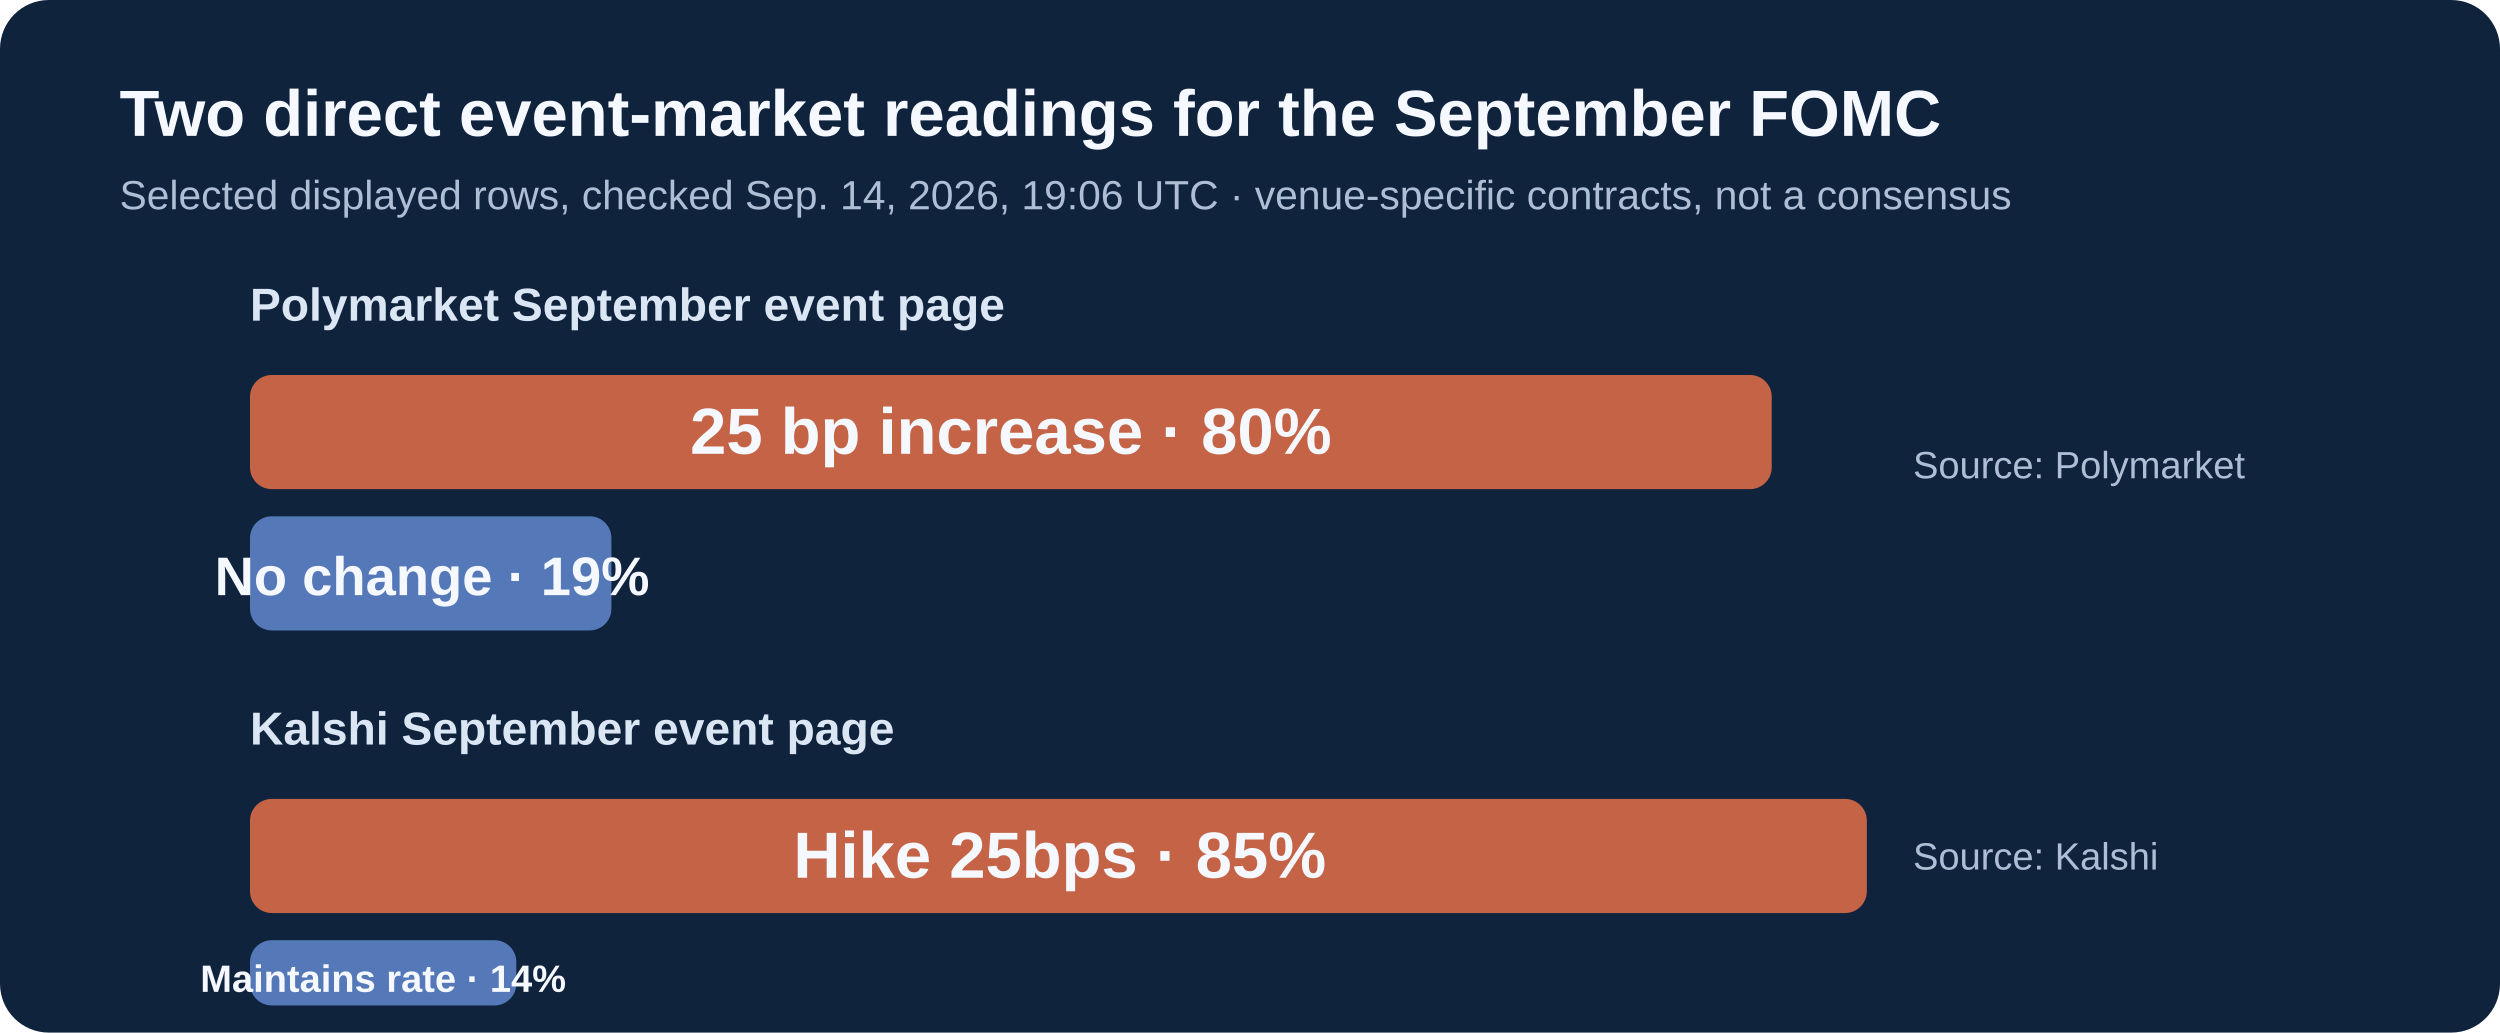
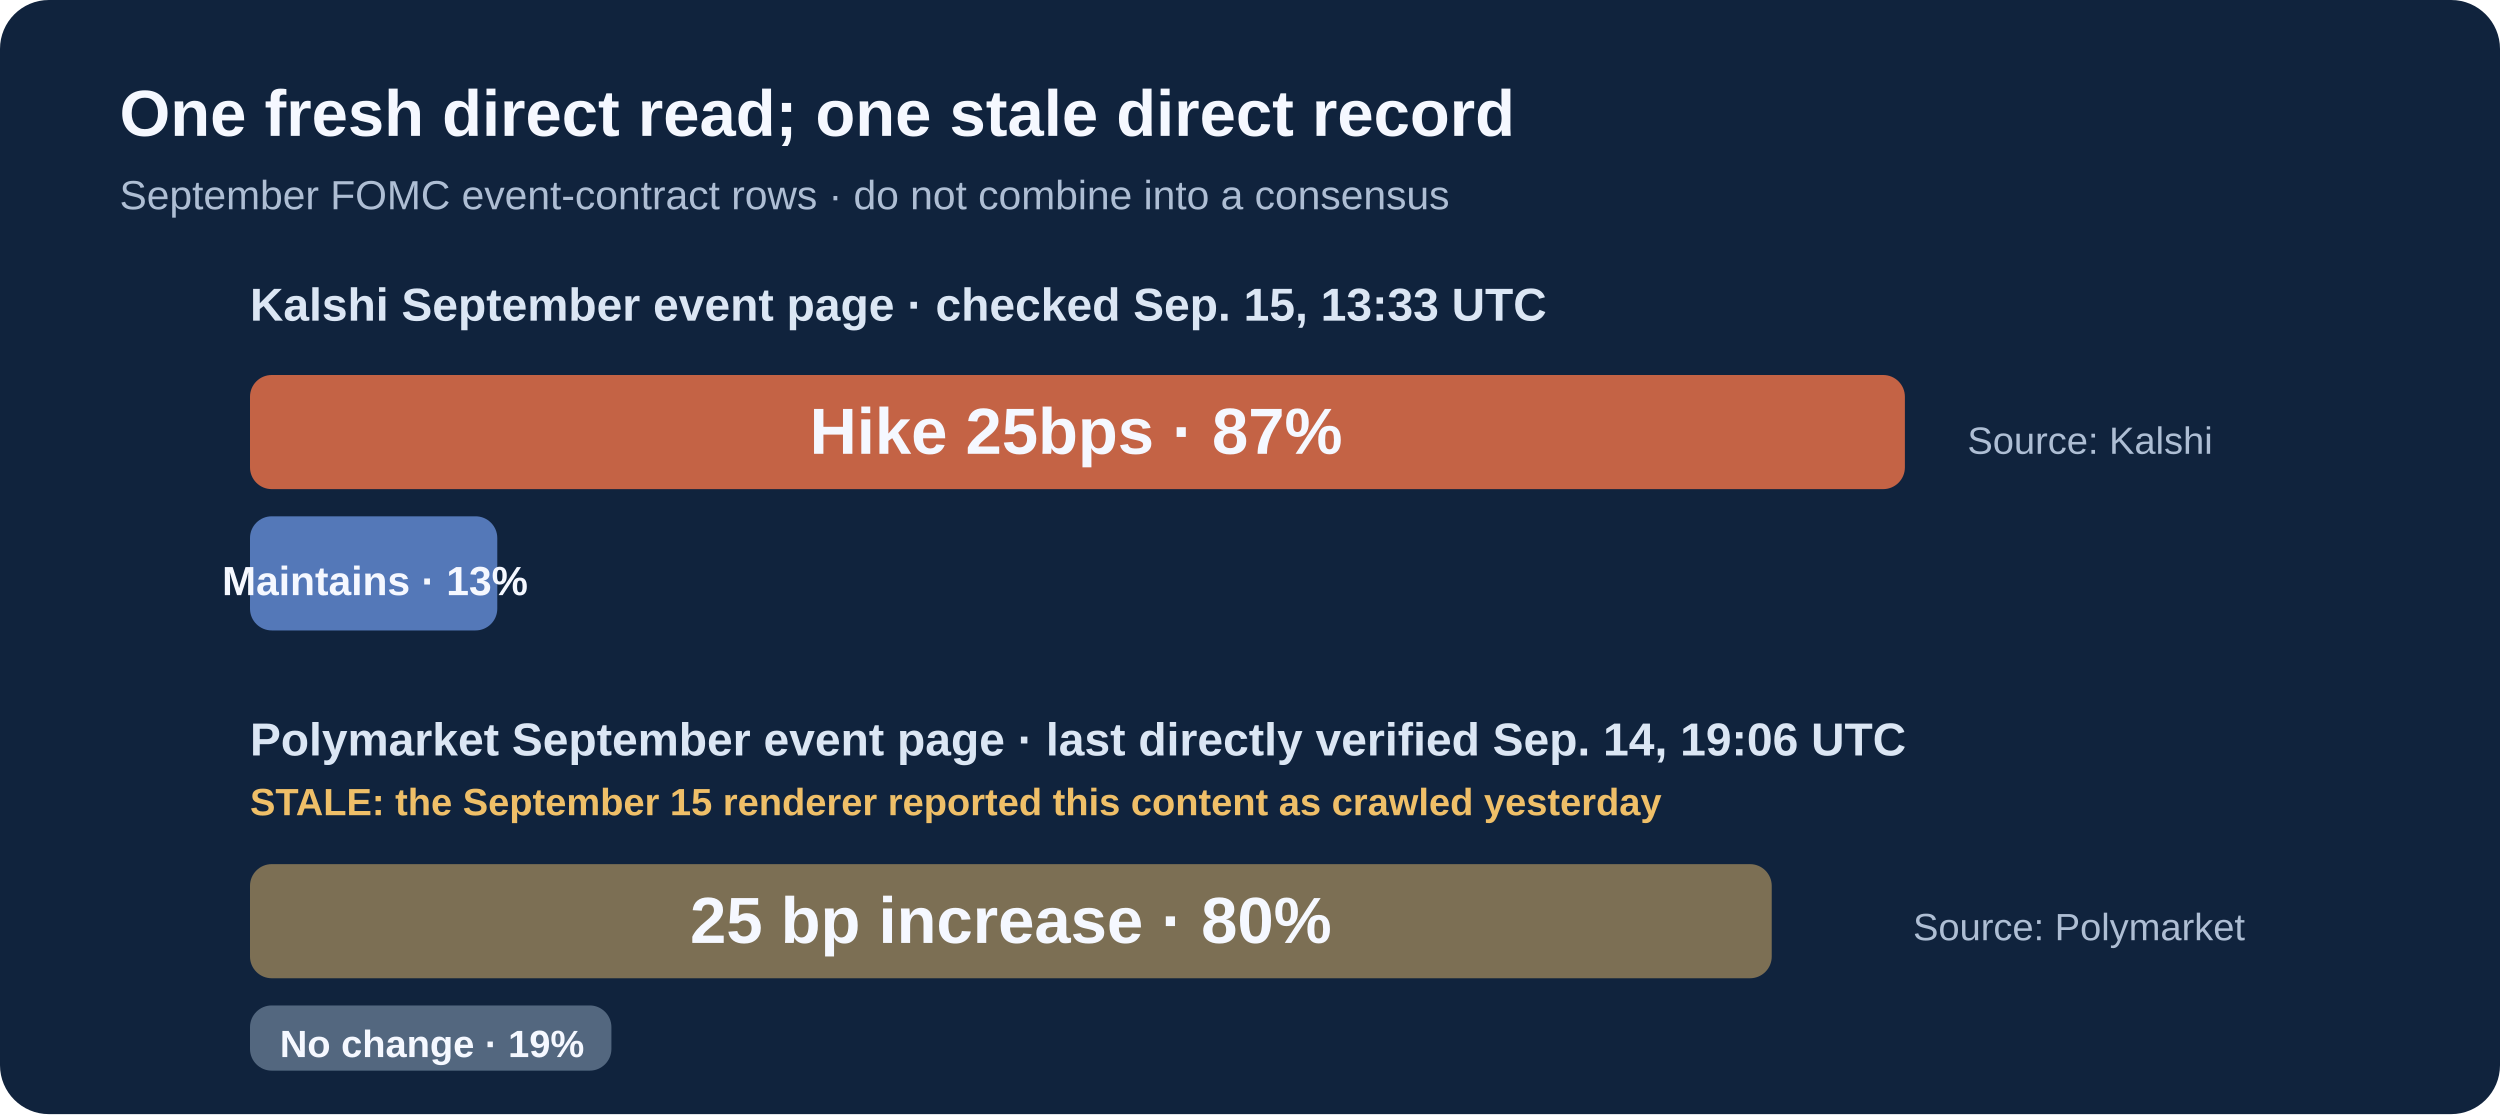
- <svg xmlns="http://www.w3.org/2000/svg" width="920" height="380" viewBox="0 0 920 380" role="img" aria-labelledby="title desc">
-   <rect width="920" height="380" fill="#10233d" rx="18" />
-   <text x="44" y="50" fill="#f5f8ff" font-family="Arial, sans-serif" font-size="24" font-weight="700">Two direct event-market readings for the September FOMC</text>
-   <text x="44" y="77" fill="#aebed4" font-family="Arial, sans-serif" font-size="15">Selected displayed rows, checked Sep. 14, 2026, 19:06 UTC · venue-specific contracts, not a consensus</text>
-   <text x="92" y="118" fill="#dbe6f4" font-family="Arial, sans-serif" font-size="17" font-weight="700">Polymarket September event page</text>
-   <rect x="92" y="138" width="560" height="42" fill="#c46345" rx="8" />
-   <text x="372" y="167" text-anchor="middle" fill="#f5f8ff" font-family="Arial, sans-serif" font-size="24" font-weight="700">25 bp increase · 80%</text>
-   <rect x="92" y="190" width="133" height="42" fill="#5478b8" rx="8" />
-   <text x="159" y="219" text-anchor="middle" fill="#f5f8ff" font-family="Arial, sans-serif" font-size="20" font-weight="700">No change · 19%</text>
-   <text x="92" y="274" fill="#dbe6f4" font-family="Arial, sans-serif" font-size="17" font-weight="700">Kalshi September event page</text>
-   <rect x="92" y="294" width="595" height="42" fill="#c46345" rx="8" />
-   <text x="390" y="323" text-anchor="middle" fill="#f5f8ff" font-family="Arial, sans-serif" font-size="24" font-weight="700">Hike 25bps · 85%</text>
-   <rect x="92" y="346" width="98" height="24" fill="#5478b8" rx="8" />
-   <text x="141" y="365" text-anchor="middle" fill="#f5f8ff" font-family="Arial, sans-serif" font-size="14" font-weight="700">Maintains rate · 14%</text>
-   <text x="704" y="176" fill="#aebed4" font-family="Arial, sans-serif" font-size="14">Source: Polymarket</text>
-   <text x="704" y="320" fill="#aebed4" font-family="Arial, sans-serif" font-size="14">Source: Kalshi</text>
+ <svg xmlns="http://www.w3.org/2000/svg" width="920" height="410" viewBox="0 0 920 410" role="img" aria-labelledby="title desc">
+   <rect width="920" height="410" fill="#10233d" rx="18" />
+   <text x="44" y="50" fill="#f5f8ff" font-family="Arial, sans-serif" font-size="24" font-weight="700">One fresh direct read; one stale direct record</text>
+   <text x="44" y="77" fill="#aebed4" font-family="Arial, sans-serif" font-size="15">September FOMC event-contract rows · do not combine into a consensus</text>
+   <text x="92" y="118" fill="#dbe6f4" font-family="Arial, sans-serif" font-size="17" font-weight="700">Kalshi September event page · checked Sep. 15, 13:33 UTC</text>
+   <rect x="92" y="138" width="609" height="42" fill="#c46345" rx="8" />
+   <text x="396" y="167" text-anchor="middle" fill="#f5f8ff" font-family="Arial, sans-serif" font-size="24" font-weight="700">Hike 25bps · 87%</text>
+   <rect x="92" y="190" width="91" height="42" fill="#5478b8" rx="8" />
+   <text x="138" y="219" text-anchor="middle" fill="#f5f8ff" font-family="Arial, sans-serif" font-size="15" font-weight="700">Maintains · 13%</text>
+   <text x="724" y="167" fill="#aebed4" font-family="Arial, sans-serif" font-size="14">Source: Kalshi</text>
+   <text x="92" y="278" fill="#dbe6f4" font-family="Arial, sans-serif" font-size="17" font-weight="700">Polymarket September event page · last directly verified Sep. 14, 19:06 UTC</text>
+   <text x="92" y="300" fill="#efbf68" font-family="Arial, sans-serif" font-size="14" font-weight="700">STALE: the September 15 renderer reported this content as crawled yesterday</text>
+   <rect x="92" y="318" width="560" height="42" fill="#7c6f54" rx="8" />
+   <text x="372" y="347" text-anchor="middle" fill="#f5f8ff" font-family="Arial, sans-serif" font-size="24" font-weight="700">25 bp increase · 80%</text>
+   <rect x="92" y="370" width="133" height="24" fill="#53677f" rx="8" />
+   <text x="159" y="389" text-anchor="middle" fill="#f5f8ff" font-family="Arial, sans-serif" font-size="14" font-weight="700">No change · 19%</text>
+   <text x="704" y="346" fill="#aebed4" font-family="Arial, sans-serif" font-size="14">Source: Polymarket</text>
</svg>
